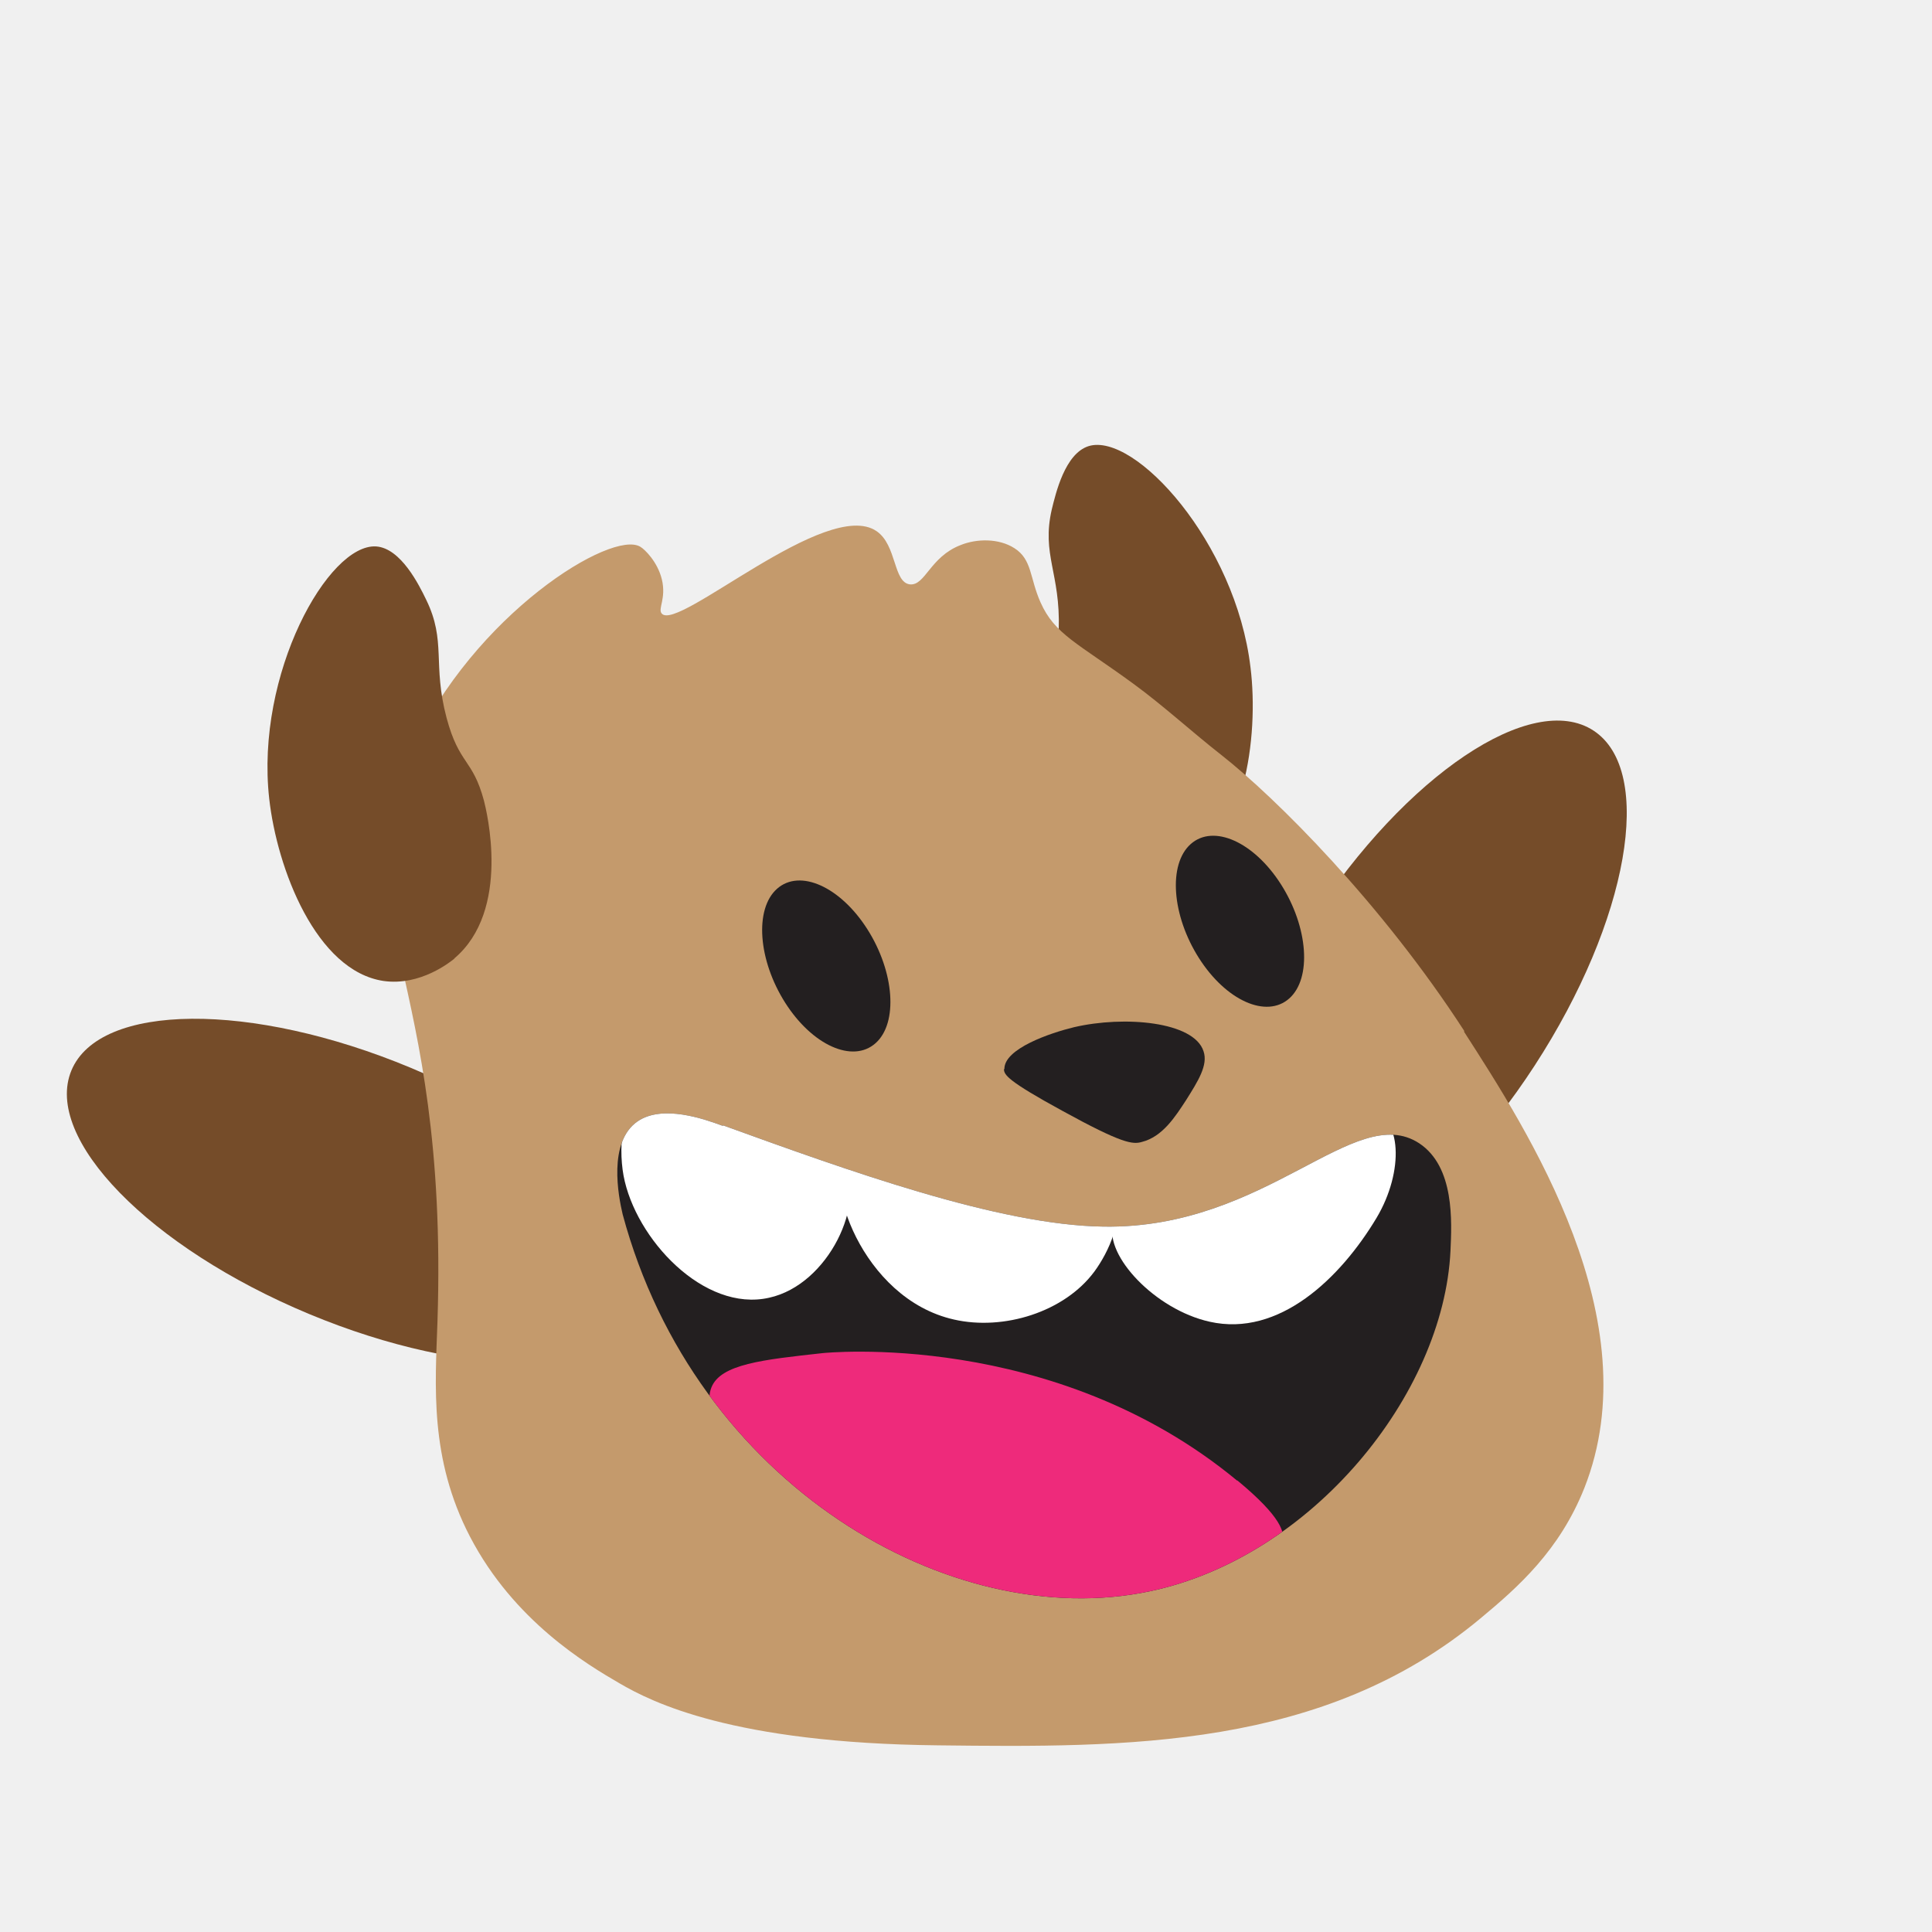
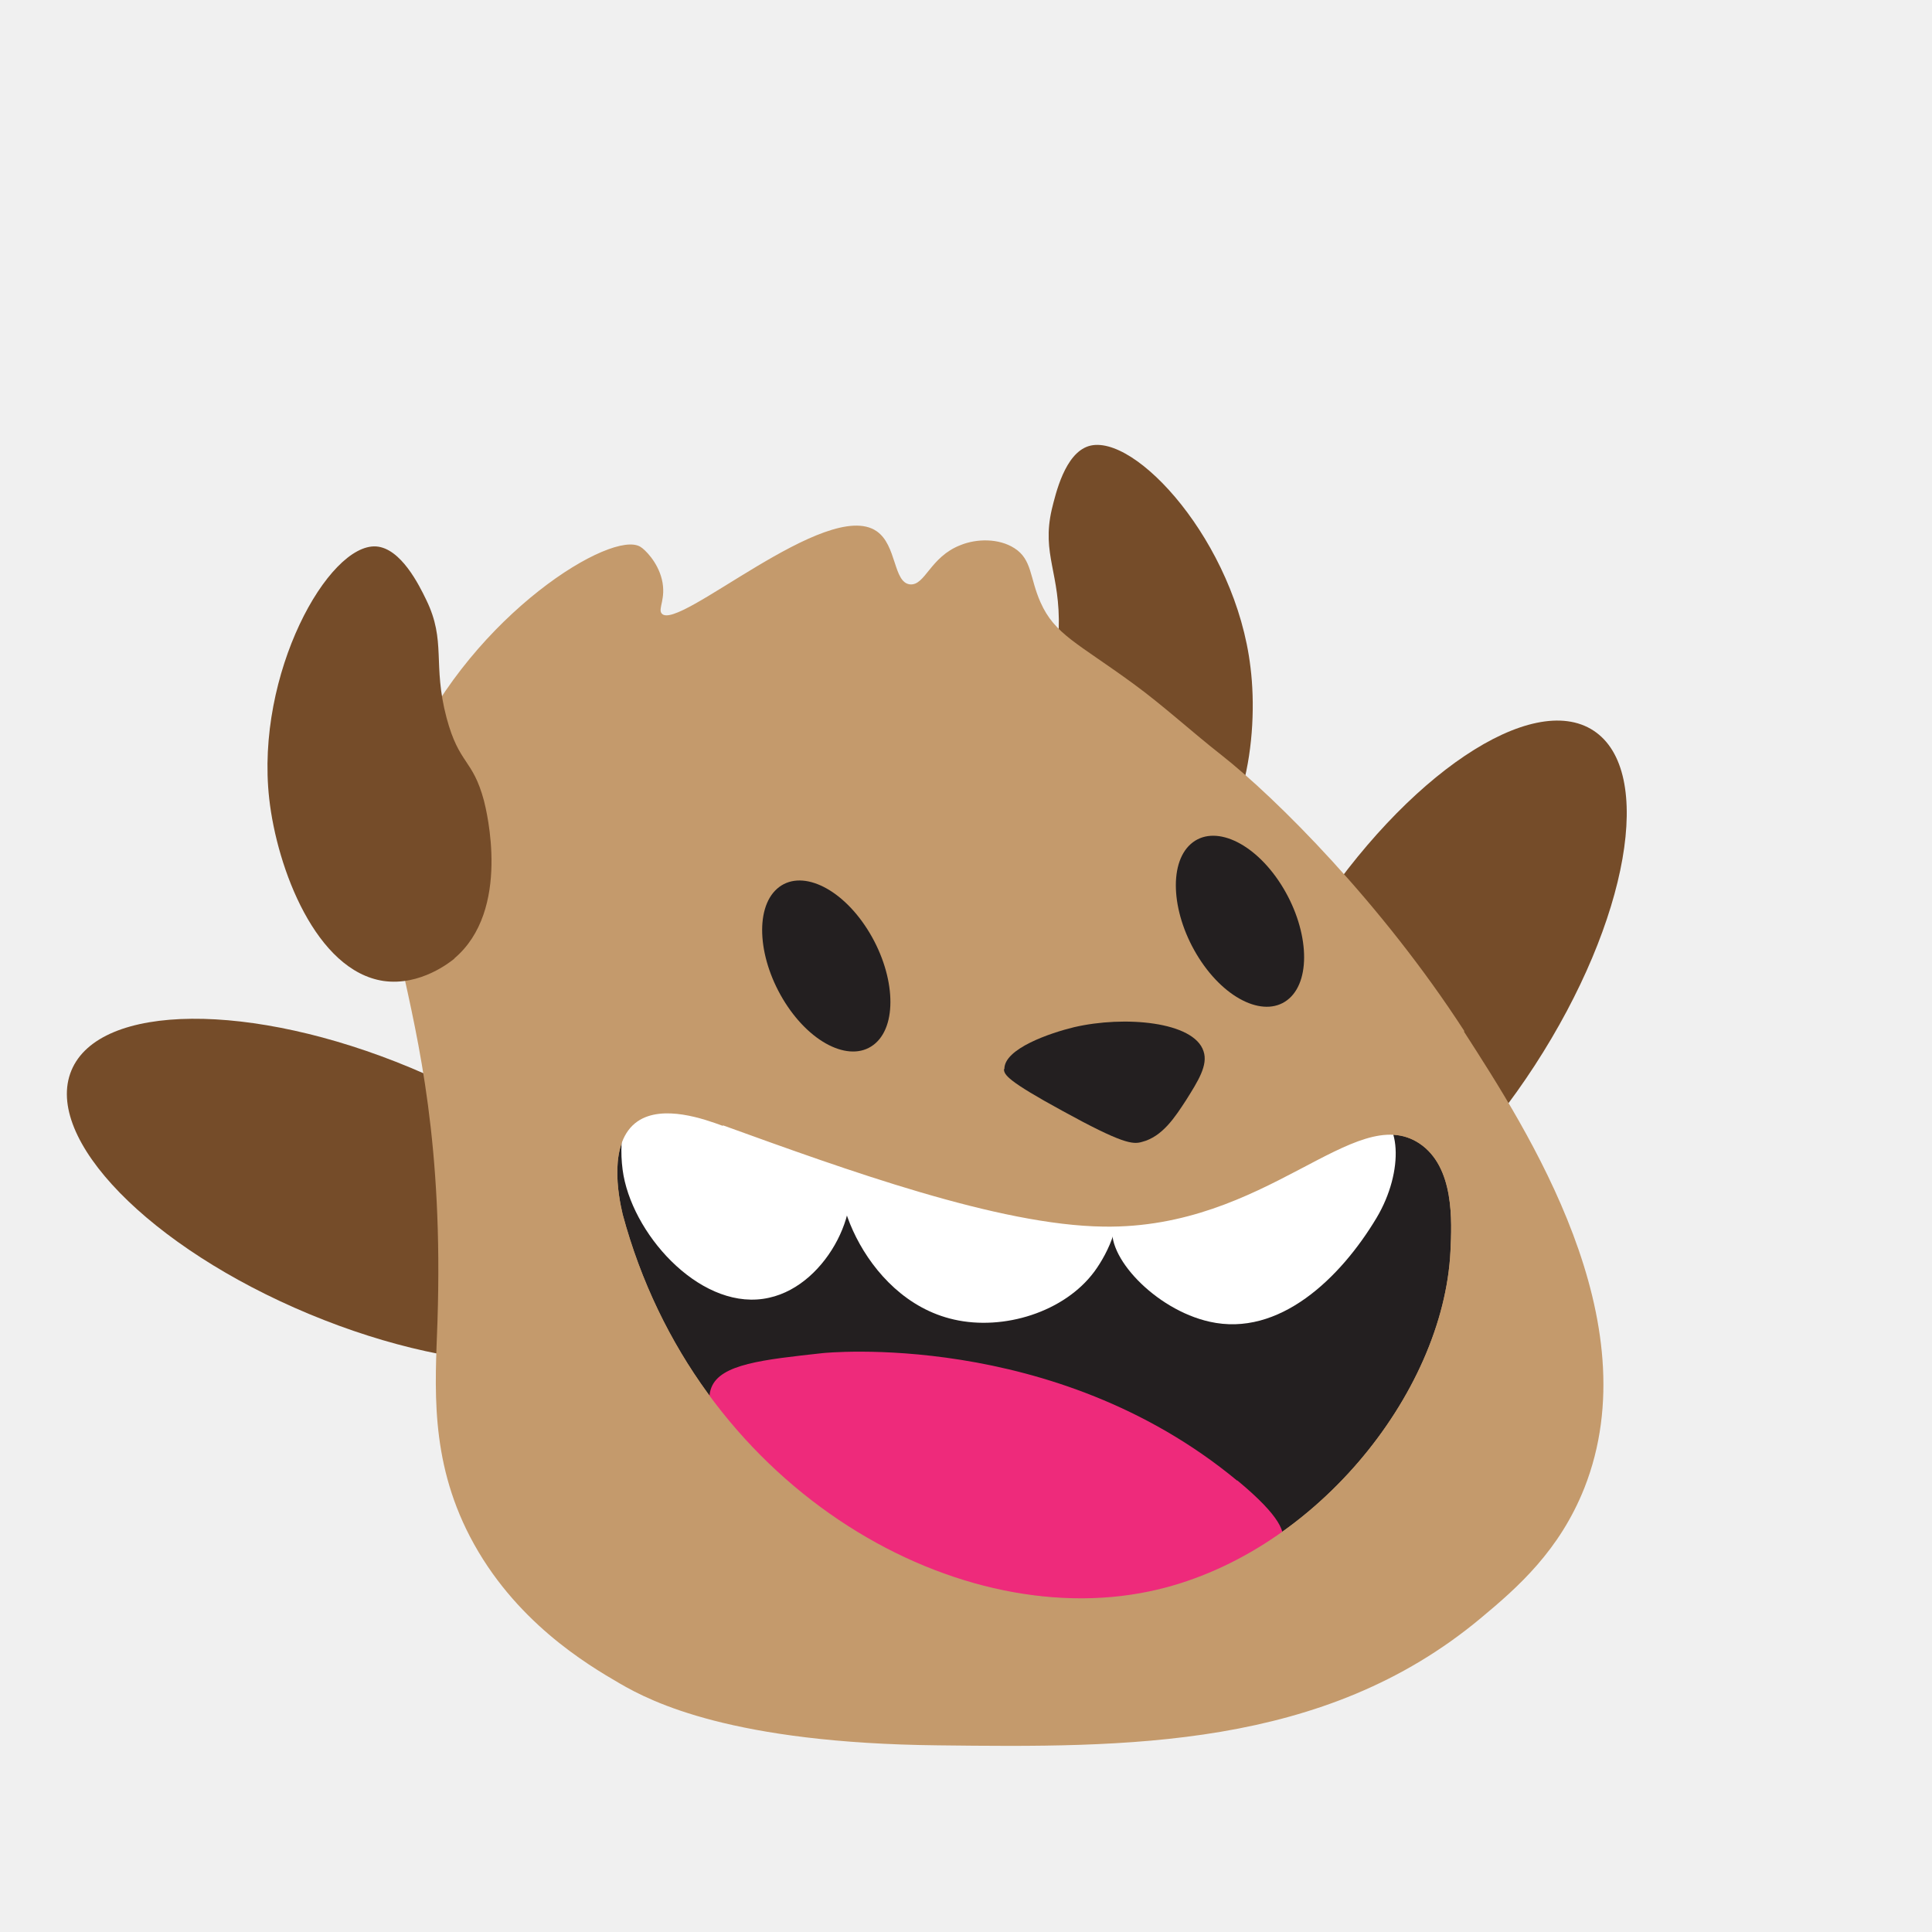
<svg xmlns="http://www.w3.org/2000/svg" width="256" height="256" viewBox="0 0 256 256" fill="none">
  <path d="M146.626 114.664C147.26 115.011 151.926 117.208 156.478 115.415C164.888 112.121 166.847 97.668 165.695 88.419C163.736 71.885 150.37 57.259 144.264 59.109C141.095 60.091 139.886 65.41 139.368 67.491C137.984 73.503 140.52 75.932 140.289 83.389C140.116 89.864 138.158 89.401 137.927 95.182C137.927 96.396 137.639 110.155 146.569 114.664H146.626Z" fill="#754C29" />
  <path d="M203.351 141.192C215.813 122.017 219.304 102.147 211.148 96.809C202.994 91.472 186.281 102.691 173.819 121.866C161.358 141.041 157.867 160.911 166.023 166.248C174.177 171.585 190.89 160.367 203.351 141.192Z" fill="#754C29" />
  <path d="M40.933,174.102c-21.107-8.801-35.2-23.237-31.477-32.246,3.721-9.007,23.85-9.173,44.957-.372,21.107,8.802,35.199,23.238,31.476,32.246-3.721,9.007-23.849,9.174-44.956.372Z" fill="#754C29" />
  <path d="M193.981 136.689C202.507 149.928 218.695 174.959 209.939 197.159C206.655 205.426 201.182 210.282 196.17 214.444C175.373 231.787 149.218 231.555 124.273 231.266C97.082 230.977 86.367 225.544 82.104 223.058C77.725 220.515 68.105 214.791 62.286 203.634C56.871 193.228 57.678 183.574 57.966 175.134C59.521 128.076 44.773 120.792 54.509 99.518C62.805 81.365 81.124 70.093 84.869 72.463C85.445 72.809 87.116 74.428 87.692 76.74C88.326 79.342 87.116 80.671 87.692 81.308C89.823 83.735 109.583 65.872 116.15 70.382C118.859 72.231 118.34 77.203 120.586 77.434C122.603 77.608 123.236 73.792 127.27 72.231C129.401 71.364 132.339 71.307 134.413 72.636C136.775 74.139 136.429 76.567 137.87 79.804C139.77 84.083 142.767 85.181 150.198 90.615C154.23 93.564 157.917 96.974 161.835 100.038C169.036 105.703 183.035 119.636 194.038 136.632L193.981 136.689Z" fill="#C49A6C" />
  <path d="M60.27 126.978C59.694 127.44 55.719 130.677 50.822 129.983C41.893 128.654 36.708 115.126 35.671 105.819C33.827 89.286 43.506 72.001 49.843 72.406C53.126 72.636 55.546 77.55 56.468 79.458C59.175 85.007 57.274 87.955 59.175 95.125C60.846 101.368 62.632 100.501 64.13 106.108C64.418 107.264 67.817 120.619 60.155 127.035L60.27 126.978Z" fill="#754C29" />
  <path d="M133.031 141.662C133.031 142.413 133.491 143.222 140.807 147.211C148.7 151.547 150.082 151.662 151.293 151.316C154.057 150.622 155.729 147.963 157.168 145.766C158.724 143.28 160.106 141.141 159.473 139.291C158.205 135.36 148.988 134.551 142.306 136.112C139.195 136.864 133.031 138.944 133.088 141.662H133.031Z" fill="#231F20" />
-   <path d="M95.757 149.176C93.395 148.309 87.807 146.286 84.466 148.598C80.548 151.316 81.931 158.484 82.507 160.912C92.128 196.697 125.945 216.409 152.33 210.86C173.817 206.351 191.274 184.788 192.195 165.768C192.368 161.895 192.771 154.611 188.047 151.489C179.463 145.882 167.884 162.877 146.223 162.531C132.339 162.358 112.118 155.015 95.815 149.119L95.757 149.176Z" fill="#231F20" />
  <mask id="mask1_1_649" style="mask-type:luminance" maskUnits="userSpaceOnUse" x="81" y="147" width="112" height="65">
    <path d="M95.757 149.176C93.395 148.309 87.807 146.286 84.466 148.598C80.548 151.316 81.931 158.484 82.507 160.912C92.128 196.697 125.945 216.409 152.33 210.86C173.817 206.351 191.274 184.788 192.195 165.768C192.368 161.895 192.771 154.611 188.047 151.489C179.463 145.882 167.884 162.877 146.223 162.531C132.339 162.358 112.118 155.015 95.815 149.119L95.757 149.176Z" fill="white" />
  </mask>
  <g mask="url(#mask1_1_649)">
+     <path d="M95.757 149.176C93.395 148.309 87.807 146.286 84.466 148.598C80.548 151.316 81.931 158.484 82.507 160.912C92.128 196.697 125.945 216.409 152.33 210.86C173.817 206.351 191.274 184.788 192.195 165.768C192.368 161.895 192.771 154.611 188.047 151.489C179.463 145.882 167.884 162.877 146.223 162.531C132.339 162.358 112.118 155.015 95.815 149.119L95.757 149.176Z" fill="#231F20" />
    <path d="M163.966 196.176C169.901 201.09 170.246 203.113 169.958 204.327C168.69 210.224 150.717 213.288 136.141 211.322C112.579 208.201 91.437 190.973 94.259 183.863C95.469 180.741 101.115 180.163 109.007 179.295C109.007 179.295 139.597 176.058 163.909 196.176H163.966Z" fill="#EE2A7B" />
    <path d="M147.087 158.195C149.333 161.028 146.799 166.057 145.013 168.485C141.038 173.862 132.972 176.347 126.405 174.845C114.077 172.069 108.892 155.882 112.291 152.934C114.25 151.2 117.879 154.669 128.767 156.403C139.368 158.079 144.668 155.188 147.087 158.195Z" fill="white" />
    <path d="M147.49 162.299C146.395 166.346 153.02 173.514 160.279 175.134C169.497 177.215 177.62 169.352 182.401 161.374C186.088 155.189 185.743 147.79 181.48 147.269C178.139 146.864 175.201 150.853 165.061 155.477C154.345 160.391 148.469 158.831 147.548 162.299H147.49Z" fill="white" />
    <path d="M111.715 154.09C114.884 159.235 109.813 170.22 101.921 171.954C93.28 173.919 84.178 164.149 82.622 155.768C81.873 151.662 82.45 145.304 86.136 143.684C88.671 142.529 90.688 144.667 102.382 149.465C109.468 152.356 110.678 152.413 111.715 154.09Z" fill="white" />
  </g>
  <path d="M169.746 117.197C173.336 122.84 173.849 129.625 170.829 132.304C167.808 134.983 162.451 132.588 158.862 126.944C155.272 121.301 154.759 114.517 157.779 111.838C160.799 109.158 166.155 111.553 169.746 117.197Z" fill="#231F20" />
  <path d="M114.929 123.126C118.518 128.769 119.031 135.553 116.011 138.232C112.991 140.912 107.635 138.517 104.045 132.874C100.455 127.23 99.942 120.447 102.962 117.766C105.983 115.087 111.339 117.482 114.929 123.126Z" fill="#231F20" />
</svg>
